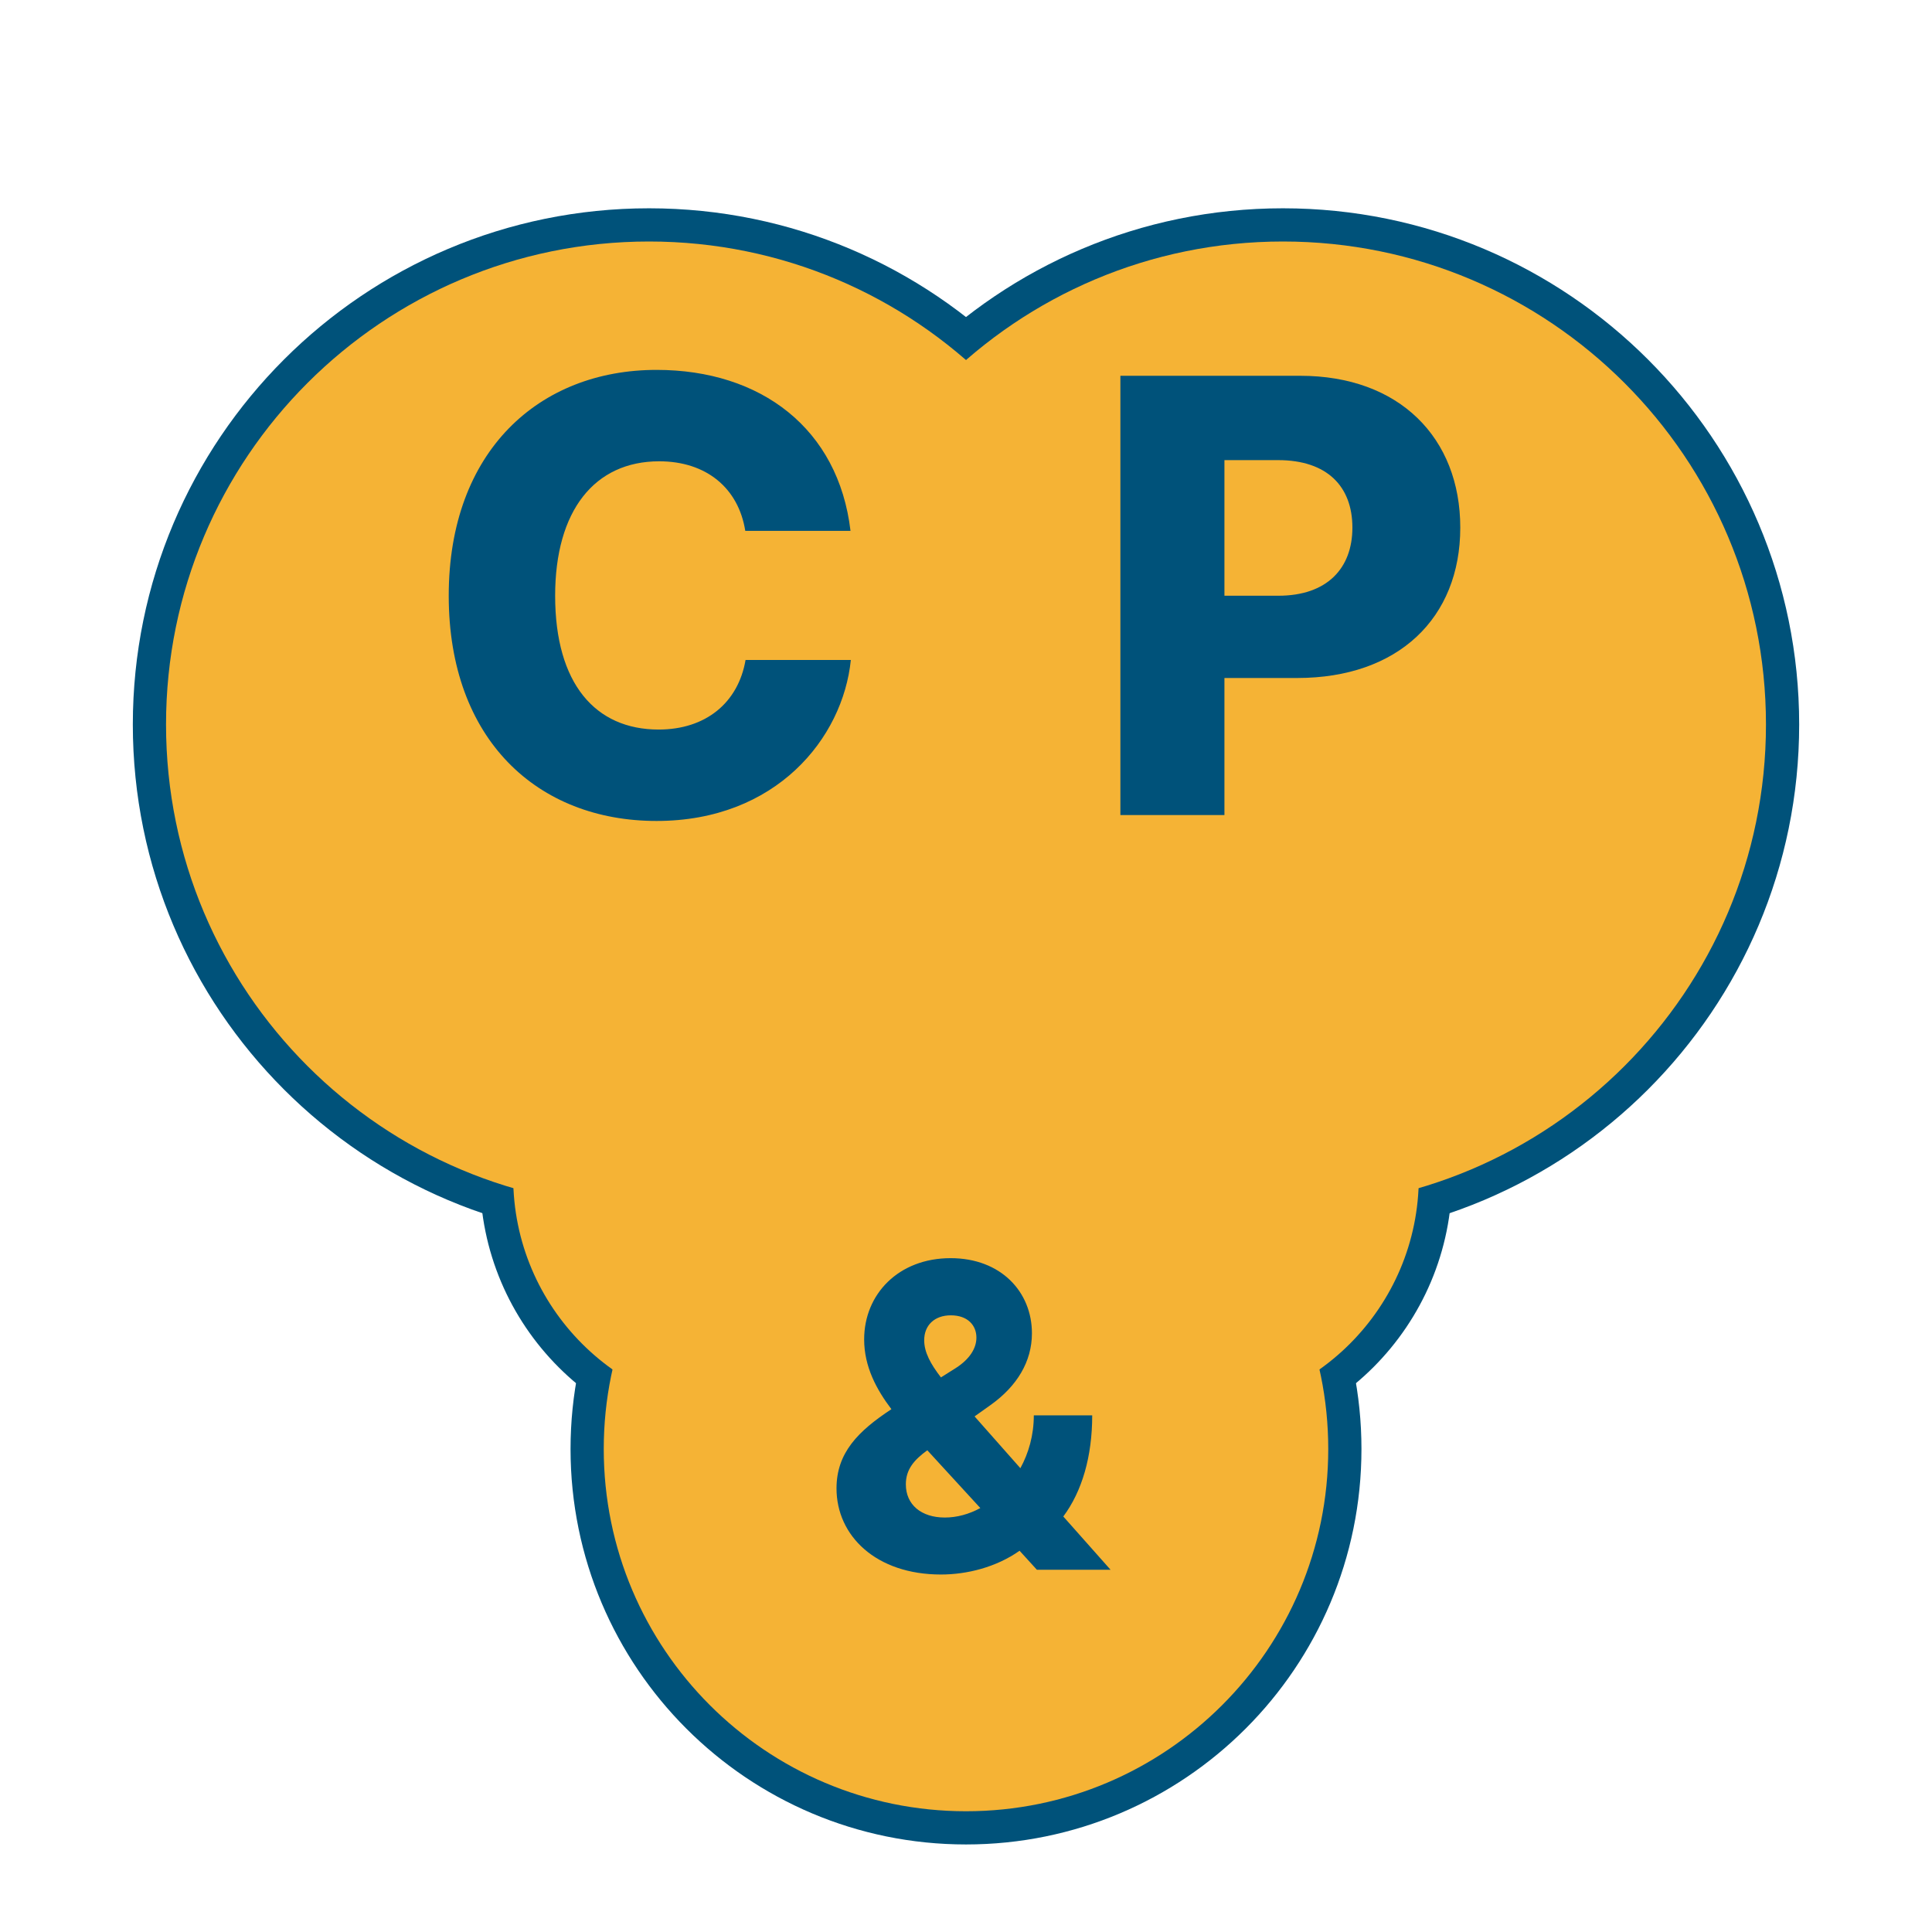
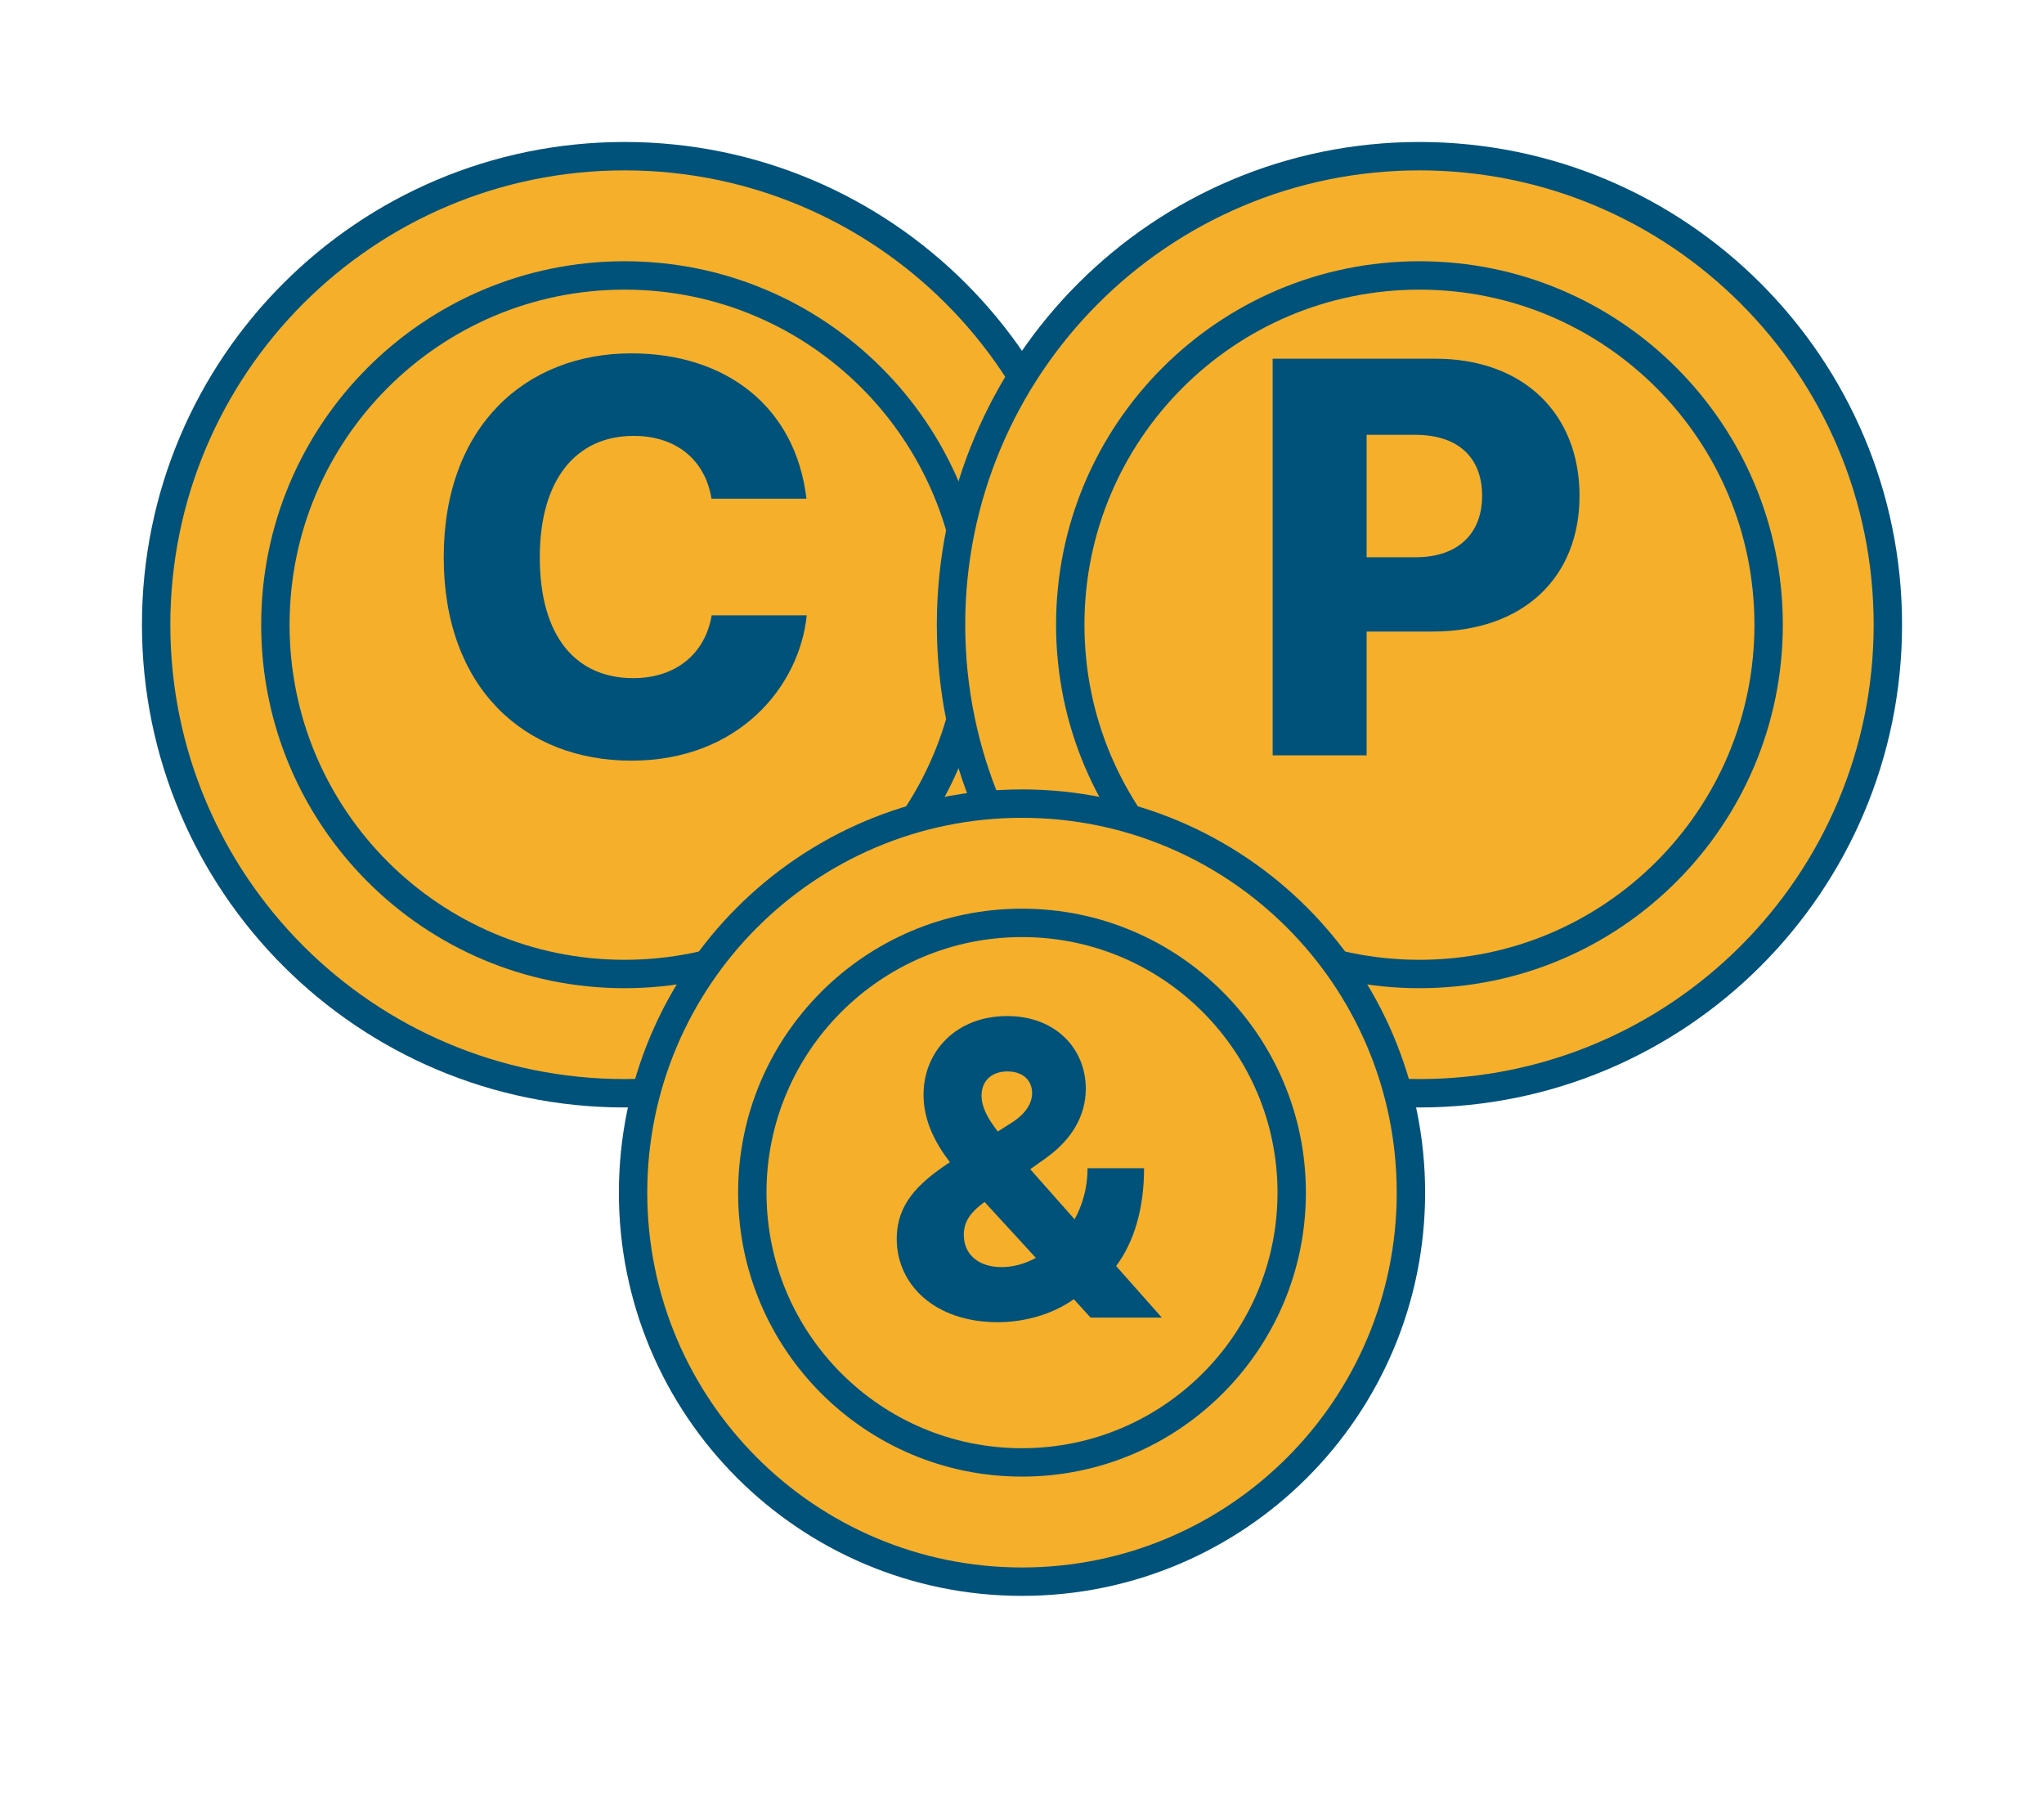
- <svg xmlns="http://www.w3.org/2000/svg" viewBox="0 0 640 640" role="img" aria-labelledby="title desc">
+ <svg xmlns="http://www.w3.org/2000/svg" viewBox="0 0 360 320" role="img" aria-labelledby="title desc">
  <defs>
    <style>
-       .fill-main { fill: #f5b335; }
-       .stroke-main { stroke: #00527a; stroke-width: 22; }
-       .text-main { fill: #00527a; font-family: "Inter", "Montserrat", "DejaVu Sans", sans-serif; font-weight: 800; }
+       .accent { fill: #f5af2b; }
+       .outline { stroke: #00527a; }
+       .glyph { fill: #00527a; font-family: 'Inter', 'Segoe UI', system-ui, -apple-system, sans-serif; font-weight: 800; }
    </style>
  </defs>
-   <g class="stroke-main" fill="none">
-     <circle cx="215" cy="240" r="160" />
-     <circle cx="425" cy="240" r="160" />
-     <circle cx="320" cy="480" r="120" />
-     <circle cx="320" cy="240" r="78" />
-     <circle cx="248" cy="390" r="78" />
-     <circle cx="392" cy="390" r="78" />
-   </g>
-   <g class="fill-main">
-     <circle cx="215" cy="240" r="160" />
-     <circle cx="425" cy="240" r="160" />
-     <circle cx="320" cy="480" r="120" />
-     <circle cx="320" cy="240" r="78" />
-     <circle cx="248" cy="390" r="78" />
-     <circle cx="392" cy="390" r="78" />
-   </g>
-   <text x="215" y="270" font-size="200" text-anchor="middle" class="text-main">C</text>
-   <text x="425" y="270" font-size="200" text-anchor="middle" class="text-main">P</text>
-   <text x="320" y="520" font-size="140" text-anchor="middle" class="text-main">&amp;</text>
+   <path class="outline" d="M110 110 L250 110 M110 110 L180 210 M250 110 L180 210" stroke-width="26" stroke-linecap="round" stroke-linejoin="round" fill="none" />
+   <path d="M110 110 L250 110 M110 110 L180 210 M250 110 L180 210" stroke="#f5af2b" stroke-width="16" stroke-linecap="round" stroke-linejoin="round" fill="none" />
+   <circle cx="110" cy="110" r="72" class="accent outline" stroke-width="26" />
+   <circle cx="110" cy="110" r="72" fill="none" stroke="#f5af2b" stroke-width="16" />
+   <text x="110" y="133" font-size="96" text-anchor="middle" class="glyph">C</text>
+   <circle cx="250" cy="110" r="72" class="accent outline" stroke-width="26" />
+   <circle cx="250" cy="110" r="72" fill="none" stroke="#f5af2b" stroke-width="16" />
+   <text x="250" y="133" font-size="96" text-anchor="middle" class="glyph">P</text>
+   <circle cx="180" cy="210" r="58" class="accent outline" stroke-width="26" />
+   <circle cx="180" cy="210" r="58" fill="none" stroke="#f5af2b" stroke-width="16" />
+   <text x="180" y="232" font-size="72" text-anchor="middle" class="glyph">&amp;</text>
</svg>
